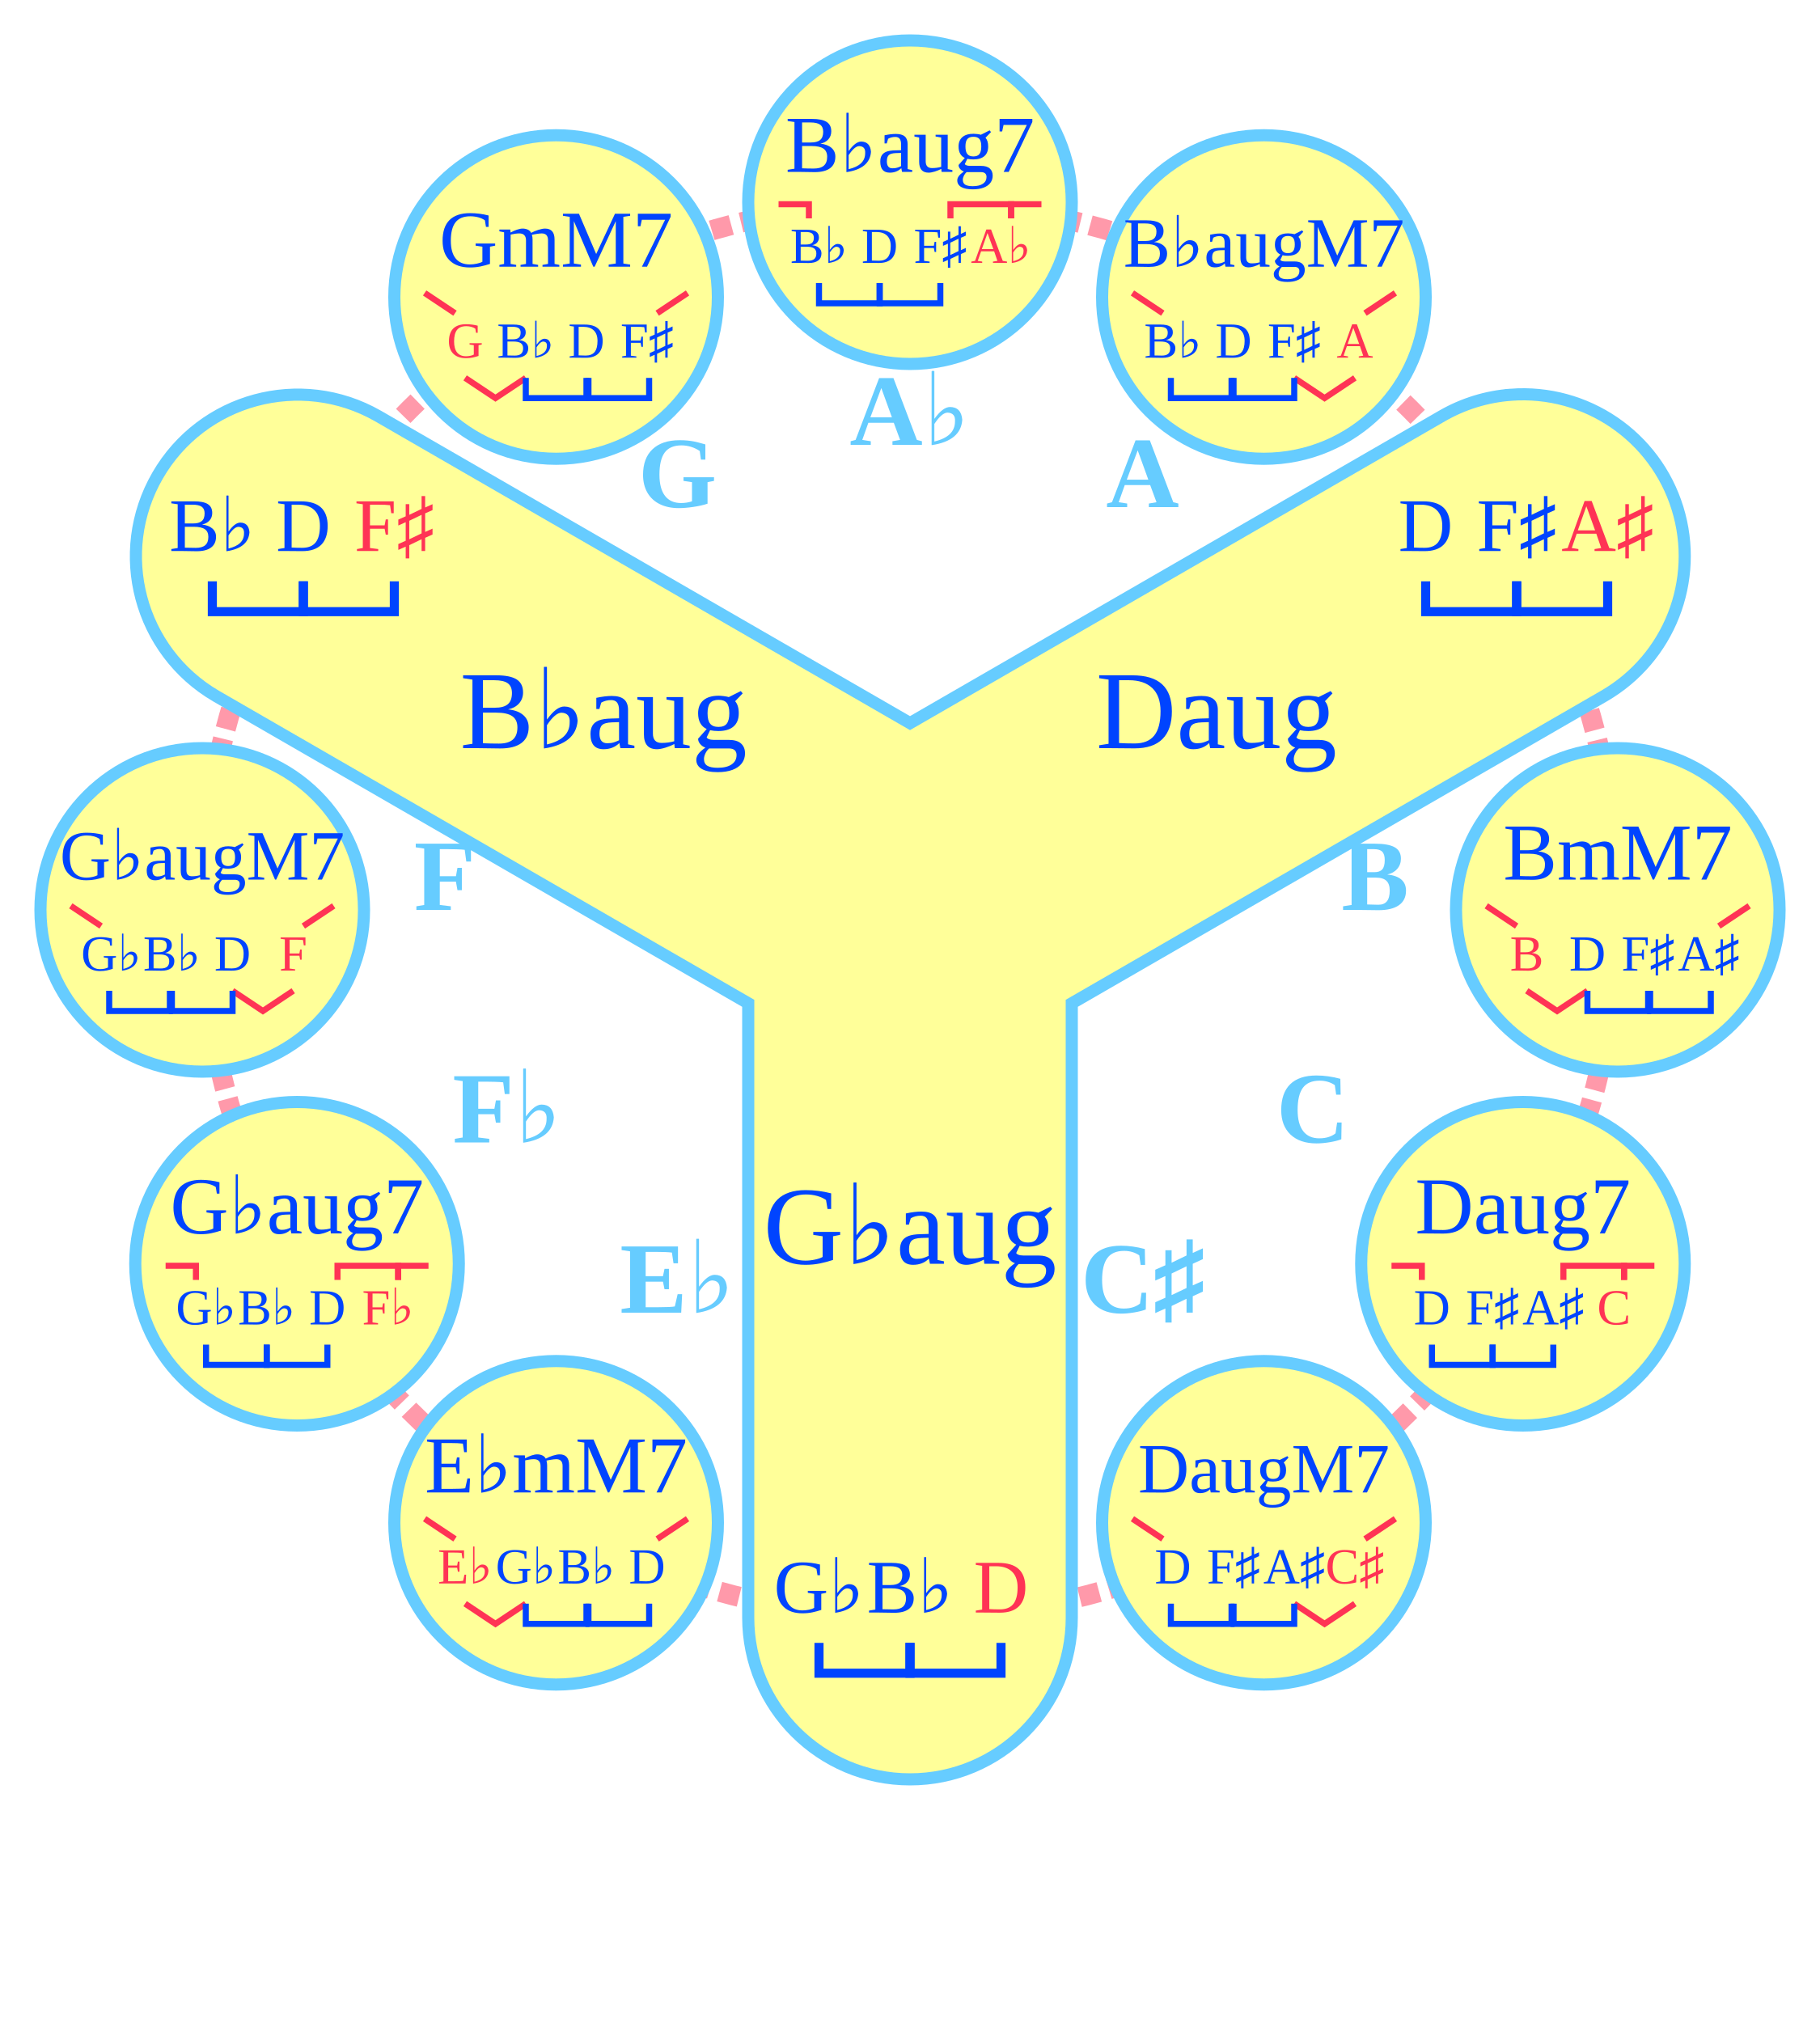
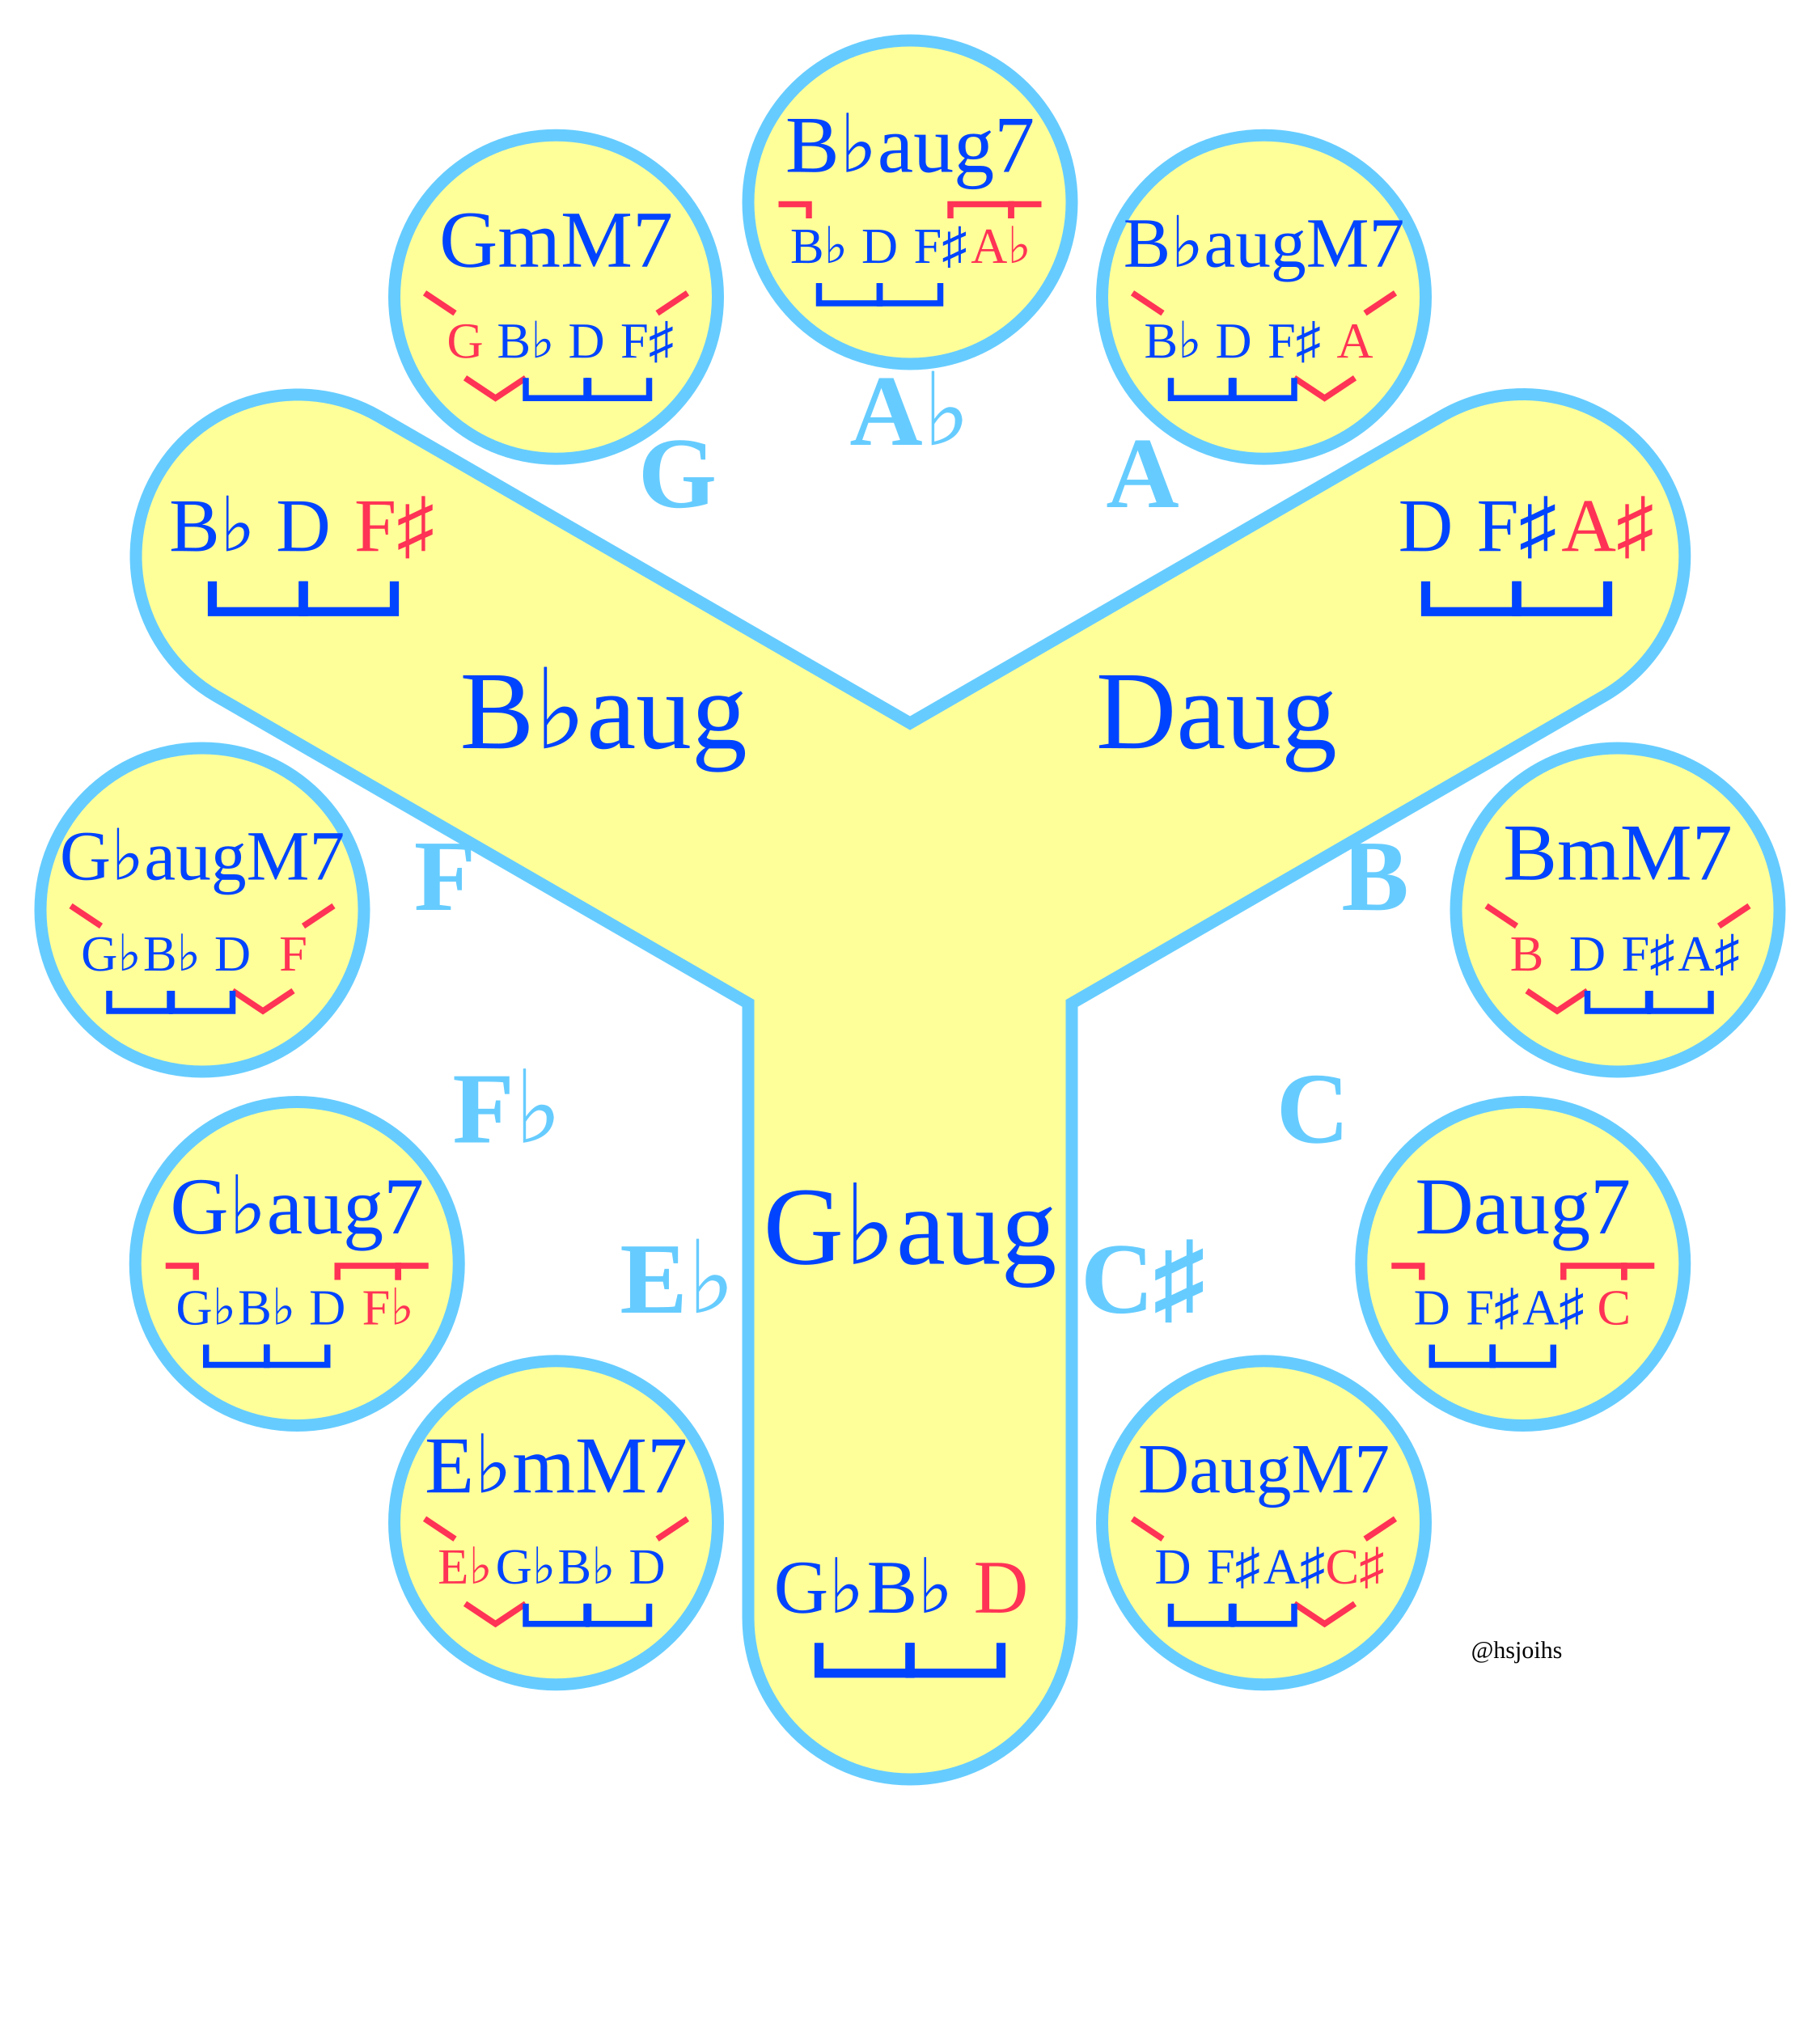
<svg xmlns="http://www.w3.org/2000/svg" version="1.1" viewBox="-300 -350 900 1000">
  <g transform="translate(150 100)">
-     <path stroke-dasharray="10,5" d="M 0 -350 a 350 350 0 0 1 0 700 a 350 350 0 0 1 0 -700" fill="none" stroke="#f9a" stroke-width="10" />
+     <text x="300" y="370" alignment-baseline="middle" text-anchor="middle">@hsjoihs</text>
    <path d="m 297.131 -254.775 a 80 80 0 0 0 -34.022 10.494 l -263.109 151.906 l -263.109 -151.906 a 80 80 0 0 0 -80 138.562 L -80 46.187 V 350 A 80 80 0 0 0 80 350 L 80 46.187 L 343.109 -105.719 a 80 80 0 0 0 -45.978 -149.057 z" style="fill:#ffff99;fill-opacity:1;stroke:#66ccff;stroke-opacity:1;stroke-width:6;stroke-dasharray:none" />
    <text x="0" y="175" font-size="55" alignment-baseline="middle" text-anchor="middle" fill="#04f">G♭aug</text>
    <text x="151.554" y="-80" font-size="55" alignment-baseline="middle" text-anchor="middle" fill="#04f">Daug</text>
    <text x="-151.554" y="-80" font-size="55" alignment-baseline="middle" text-anchor="middle" fill="#04f">B♭aug</text>
    <g transform="translate(0 175) scale(1.5) translate(0 80)">
      <text x="-30" y="35" font-size="25" text-anchor="middle" fill="#04f">G♭</text>
      <text x="0" y="35" font-size="25" text-anchor="middle" fill="#04f">B♭</text>
      <text x="30" y="35" font-size="25" text-anchor="middle" fill="#f35">D</text>
      <path d="M 0 45 v 10 h 30 v -10" stroke="#04f" stroke-width="3" fill="none" />
      <path d="M 0 45 v 10 h -30 v -10" stroke="#04f" stroke-width="3" fill="none" />
    </g>
    <g transform="translate(-300 -350) scale(1.5) translate(0 80)">
      <text x="-30" y="35" font-size="25" text-anchor="middle" fill="#04f">B♭</text>
      <text x="0" y="35" font-size="25" text-anchor="middle" fill="#04f">D</text>
      <text x="30" y="35" font-size="25" text-anchor="middle" fill="#f35">F♯</text>
      <path d="M 0 45 v 10 h 30 v -10" stroke="#04f" stroke-width="3" fill="none" />
      <path d="M 0 45 v 10 h -30 v -10" stroke="#04f" stroke-width="3" fill="none" />
    </g>
    <g transform="translate(300 -350) scale(1.5) translate(0 80)">
      <text x="-30" y="35" font-size="25" text-anchor="middle" fill="#04f">D</text>
      <text x="0" y="35" font-size="25" text-anchor="middle" fill="#04f">F♯</text>
      <text x="30" y="35" font-size="25" text-anchor="middle" fill="#f35">A♯</text>
      <path d="M 0 45 v 10 h 30 v -10" stroke="#04f" stroke-width="3" fill="none" />
      <path d="M 0 45 v 10 h -30 v -10" stroke="#04f" stroke-width="3" fill="none" />
    </g>
    <g transform="translate(350 0)">
      <circle cx="0" cy="0" r="80" stroke="#6cf" stroke-width="6" fill="#ff9" />
      <text x="0" y="-15" font-size="40" text-anchor="middle" fill="#04f">BmM7</text>
      <g transform="translate(-15 -5)">
        <text x="-30" y="35" font-size="25" text-anchor="middle" fill="#f35">B</text>
        <text x="0" y="35" font-size="25" text-anchor="middle" fill="#04f">D</text>
        <text x="30" y="35" font-size="25" text-anchor="middle" fill="#04f">F♯</text>
        <text x="60" y="35" font-size="25" text-anchor="middle" fill="#04f">A♯</text>
        <path d="M -35 13 l -15 -10" stroke="#f35" stroke-width="3" fill="none" />
        <path d="M 0 45 l -15 10 l -15 -10" stroke="#f35" stroke-width="3" fill="none" />
        <path d="M 0 45 v 10 h 30 v -10" stroke="#04f" stroke-width="3" fill="none" />
        <path d="M 31 45 v 10 h 30 v -10" stroke="#04f" stroke-width="3" fill="none" />
        <path d="M 65 13 l 15 -10" stroke="#f35" stroke-width="3" fill="none" />
      </g>
    </g>
    <g transform="translate(303.1089 175)">
      <circle cx="0" cy="0" r="80" stroke="#6cf" stroke-width="6" fill="#ff9" />
      <text x="0" y="-15" font-size="40" text-anchor="middle" fill="#04f">Daug7</text>
      <g transform="translate(-15 -5)">
        <text x="-30" y="35" font-size="25" text-anchor="middle" fill="#04f">D</text>
        <text x="0" y="35" font-size="25" text-anchor="middle" fill="#04f">F♯</text>
        <text x="30" y="35" font-size="25" text-anchor="middle" fill="#04f">A♯</text>
        <text x="60" y="35" font-size="25" text-anchor="middle" fill="#f35">C</text>
        <path d="M -35 13 v -7 h -15" stroke="#f35" stroke-width="3" fill="none" />
        <path d="M 0 45 v 10 h -30 v -10" stroke="#04f" stroke-width="3" fill="none" />
        <path d="M 0 45 v 10 h 30 v -10" stroke="#04f" stroke-width="3" fill="none" />
        <path d="M 65 13 v -7 h 15" stroke="#f35" stroke-width="3" fill="none" />
        <path d="M 65 13 v -7 h -30 v7" stroke="#f35" stroke-width="3" fill="none" />
      </g>
    </g>
    <g transform="translate(175 303.1089)">
      <circle cx="0" cy="0" r="80" stroke="#6cf" stroke-width="6" fill="#ff9" />
      <text x="0" y="-15" font-size="35" text-anchor="middle" fill="#04f">DaugM7</text>
      <g transform="translate(15 -5)">
        <text x="-60" y="35" font-size="25" text-anchor="middle" fill="#04f">D</text>
        <text x="-30" y="35" font-size="25" text-anchor="middle" fill="#04f">F♯</text>
        <text x="0" y="35" font-size="25" text-anchor="middle" fill="#04f">A♯</text>
        <text x="30" y="35" font-size="25" text-anchor="middle" fill="#f35">C♯</text>
        <path d="M 35 13 l 15 -10" stroke="#f35" stroke-width="3" fill="none" />
        <path d="M 0 45 l 15 10 l 15 -10" stroke="#f35" stroke-width="3" fill="none" />
        <path d="M 0 45 v 10 h -30 v -10" stroke="#04f" stroke-width="3" fill="none" />
        <path d="M -31 45 v 10 h -30 v -10" stroke="#04f" stroke-width="3" fill="none" />
        <path d="M -65 13 l -15 -10" stroke="#f35" stroke-width="3" fill="none" />
      </g>
    </g>
    <g transform="translate(-175 303.1089)">
      <circle cx="0" cy="0" r="80" stroke="#6cf" stroke-width="6" fill="#ff9" />
      <text x="0" y="-15" font-size="40" text-anchor="middle" fill="#04f">E♭mM7</text>
      <g transform="translate(-15 -5)">
        <text x="-30" y="35" font-size="25" text-anchor="middle" fill="#f35">E♭</text>
        <text x="0" y="35" font-size="25" text-anchor="middle" fill="#04f">G♭</text>
        <text x="30" y="35" font-size="25" text-anchor="middle" fill="#04f">B♭</text>
        <text x="60" y="35" font-size="25" text-anchor="middle" fill="#04f">D</text>
        <path d="M -35 13 l -15 -10" stroke="#f35" stroke-width="3" fill="none" />
        <path d="M 0 45 l -15 10 l -15 -10" stroke="#f35" stroke-width="3" fill="none" />
        <path d="M 0 45 v 10 h 30 v -10" stroke="#04f" stroke-width="3" fill="none" />
        <path d="M 31 45 v 10 h 30 v -10" stroke="#04f" stroke-width="3" fill="none" />
        <path d="M 65 13 l 15 -10" stroke="#f35" stroke-width="3" fill="none" />
      </g>
    </g>
    <g transform="translate(0 -350)">
      <circle cx="0" cy="0" r="80" stroke="#6cf" stroke-width="6" fill="#ff9" />
      <text x="0" y="-15" font-size="40" text-anchor="middle" fill="#04f">B♭aug7</text>
      <g transform="translate(-15 -5)">
        <text x="-30" y="35" font-size="25" text-anchor="middle" fill="#04f">B♭</text>
        <text x="0" y="35" font-size="25" text-anchor="middle" fill="#04f">D</text>
        <text x="30" y="35" font-size="25" text-anchor="middle" fill="#04f">F♯</text>
        <text x="60" y="35" font-size="25" text-anchor="middle" fill="#f35">A♭</text>
        <path d="M -35 13 v -7 h -15" stroke="#f35" stroke-width="3" fill="none" />
        <path d="M 0 45 v 10 h -30 v -10" stroke="#04f" stroke-width="3" fill="none" />
        <path d="M 0 45 v 10 h 30 v -10" stroke="#04f" stroke-width="3" fill="none" />
        <path d="M 65 13 v -7 h 15" stroke="#f35" stroke-width="3" fill="none" />
        <path d="M 65 13 v -7 h -30 v7" stroke="#f35" stroke-width="3" fill="none" />
      </g>
    </g>
    <g transform="translate(175 -303.1089)">
      <circle cx="0" cy="0" r="80" stroke="#6cf" stroke-width="6" fill="#ff9" />
      <text x="0" y="-15" font-size="35" text-anchor="middle" fill="#04f">B♭augM7</text>
      <g transform="translate(15 -5)">
        <text x="-60" y="35" font-size="25" text-anchor="middle" fill="#04f">B♭</text>
        <text x="-30" y="35" font-size="25" text-anchor="middle" fill="#04f">D</text>
        <text x="0" y="35" font-size="25" text-anchor="middle" fill="#04f">F♯</text>
        <text x="30" y="35" font-size="25" text-anchor="middle" fill="#f35">A</text>
        <path d="M 35 13 l 15 -10" stroke="#f35" stroke-width="3" fill="none" />
        <path d="M 0 45 l 15 10 l 15 -10" stroke="#f35" stroke-width="3" fill="none" />
        <path d="M 0 45 v 10 h -30 v -10" stroke="#04f" stroke-width="3" fill="none" />
        <path d="M -31 45 v 10 h -30 v -10" stroke="#04f" stroke-width="3" fill="none" />
        <path d="M -65 13 l -15 -10" stroke="#f35" stroke-width="3" fill="none" />
      </g>
    </g>
    <g transform="translate(-175 -303.1089)">
      <circle cx="0" cy="0" r="80" stroke="#6cf" stroke-width="6" fill="#ff9" />
      <text x="0" y="-15" font-size="40" text-anchor="middle" fill="#04f">GmM7</text>
      <g transform="translate(-15 -5)">
        <text x="-30" y="35" font-size="25" text-anchor="middle" fill="#f35">G</text>
        <text x="0" y="35" font-size="25" text-anchor="middle" fill="#04f">B♭</text>
        <text x="30" y="35" font-size="25" text-anchor="middle" fill="#04f">D</text>
        <text x="60" y="35" font-size="25" text-anchor="middle" fill="#04f">F♯</text>
        <path d="M -35 13 l -15 -10" stroke="#f35" stroke-width="3" fill="none" />
        <path d="M 0 45 l -15 10 l -15 -10" stroke="#f35" stroke-width="3" fill="none" />
        <path d="M 0 45 v 10 h 30 v -10" stroke="#04f" stroke-width="3" fill="none" />
        <path d="M 31 45 v 10 h 30 v -10" stroke="#04f" stroke-width="3" fill="none" />
        <path d="M 65 13 l 15 -10" stroke="#f35" stroke-width="3" fill="none" />
      </g>
    </g>
    <g transform="translate(-303.1089 175)">
      <circle cx="0" cy="0" r="80" stroke="#6cf" stroke-width="6" fill="#ff9" />
      <text x="0" y="-15" font-size="40" text-anchor="middle" fill="#04f">G♭aug7</text>
      <g transform="translate(-15 -5)">
        <text x="-30" y="35" font-size="25" text-anchor="middle" fill="#04f">G♭</text>
        <text x="0" y="35" font-size="25" text-anchor="middle" fill="#04f">B♭</text>
        <text x="30" y="35" font-size="25" text-anchor="middle" fill="#04f">D</text>
        <text x="60" y="35" font-size="25" text-anchor="middle" fill="#f35">F♭</text>
        <path d="M -35 13 v -7 h -15" stroke="#f35" stroke-width="3" fill="none" />
        <path d="M 0 45 v 10 h -30 v -10" stroke="#04f" stroke-width="3" fill="none" />
        <path d="M 0 45 v 10 h 30 v -10" stroke="#04f" stroke-width="3" fill="none" />
        <path d="M 65 13 v -7 h 15" stroke="#f35" stroke-width="3" fill="none" />
        <path d="M 65 13 v -7 h -30 v7" stroke="#f35" stroke-width="3" fill="none" />
      </g>
    </g>
    <g transform="translate(-350 0)">
      <circle cx="0" cy="0" r="80" stroke="#6cf" stroke-width="6" fill="#ff9" />
      <text x="0" y="-15" font-size="35" text-anchor="middle" fill="#04f">G♭augM7</text>
      <g transform="translate(15 -5)">
        <text x="-60" y="35" font-size="25" text-anchor="middle" fill="#04f">G♭</text>
        <text x="-30" y="35" font-size="25" text-anchor="middle" fill="#04f">B♭</text>
        <text x="0" y="35" font-size="25" text-anchor="middle" fill="#04f">D</text>
        <text x="30" y="35" font-size="25" text-anchor="middle" fill="#f35">F</text>
        <path d="M 35 13 l 15 -10" stroke="#f35" stroke-width="3" fill="none" />
        <path d="M 0 45 l 15 10 l 15 -10" stroke="#f35" stroke-width="3" fill="none" />
        <path d="M 0 45 v 10 h -30 v -10" stroke="#04f" stroke-width="3" fill="none" />
        <path d="M -31 45 v 10 h -30 v -10" stroke="#04f" stroke-width="3" fill="none" />
        <path d="M -65 13 l -15 -10" stroke="#f35" stroke-width="3" fill="none" />
      </g>
    </g>
    <text style="font-weight: bold;" x="-115" y="-199.186" font-size="50" text-anchor="middle" fill="#6cf">G</text>
    <text style="font-weight: bold;" alignment-baseline="middle" x="-230" y="0" font-size="50" text-anchor="middle" fill="#6cf">F</text>
    <text style="font-weight: bold;" x="-199.186" y="115" font-size="50" text-anchor="middle" fill="#6cf">F♭</text>
    <text style="font-weight: bold;" x="-115" y="199.186" font-size="50" text-anchor="middle" fill="#6cf">E♭</text>
    <text style="font-weight: bold;" alignment-baseline="middle" x="115" y="199.186" font-size="50" text-anchor="middle" fill="#6cf">C♯</text>
    <text style="font-weight: bold;" alignment-baseline="middle" x="199.186" y="115" font-size="50" text-anchor="middle" fill="#6cf">C</text>
    <text style="font-weight: bold;" alignment-baseline="middle" x="230" y="0" font-size="50" text-anchor="middle" fill="#6cf">B</text>
    <text style="font-weight: bold;" alignment-baseline="middle" x="115" y="-199.186" font-size="50" text-anchor="middle" fill="#6cf">A</text>
    <text style="font-weight: bold;" alignment-baseline="middle" x="0" y="-230" font-size="50" text-anchor="middle" fill="#6cf">A♭</text>
  </g>
</svg>
